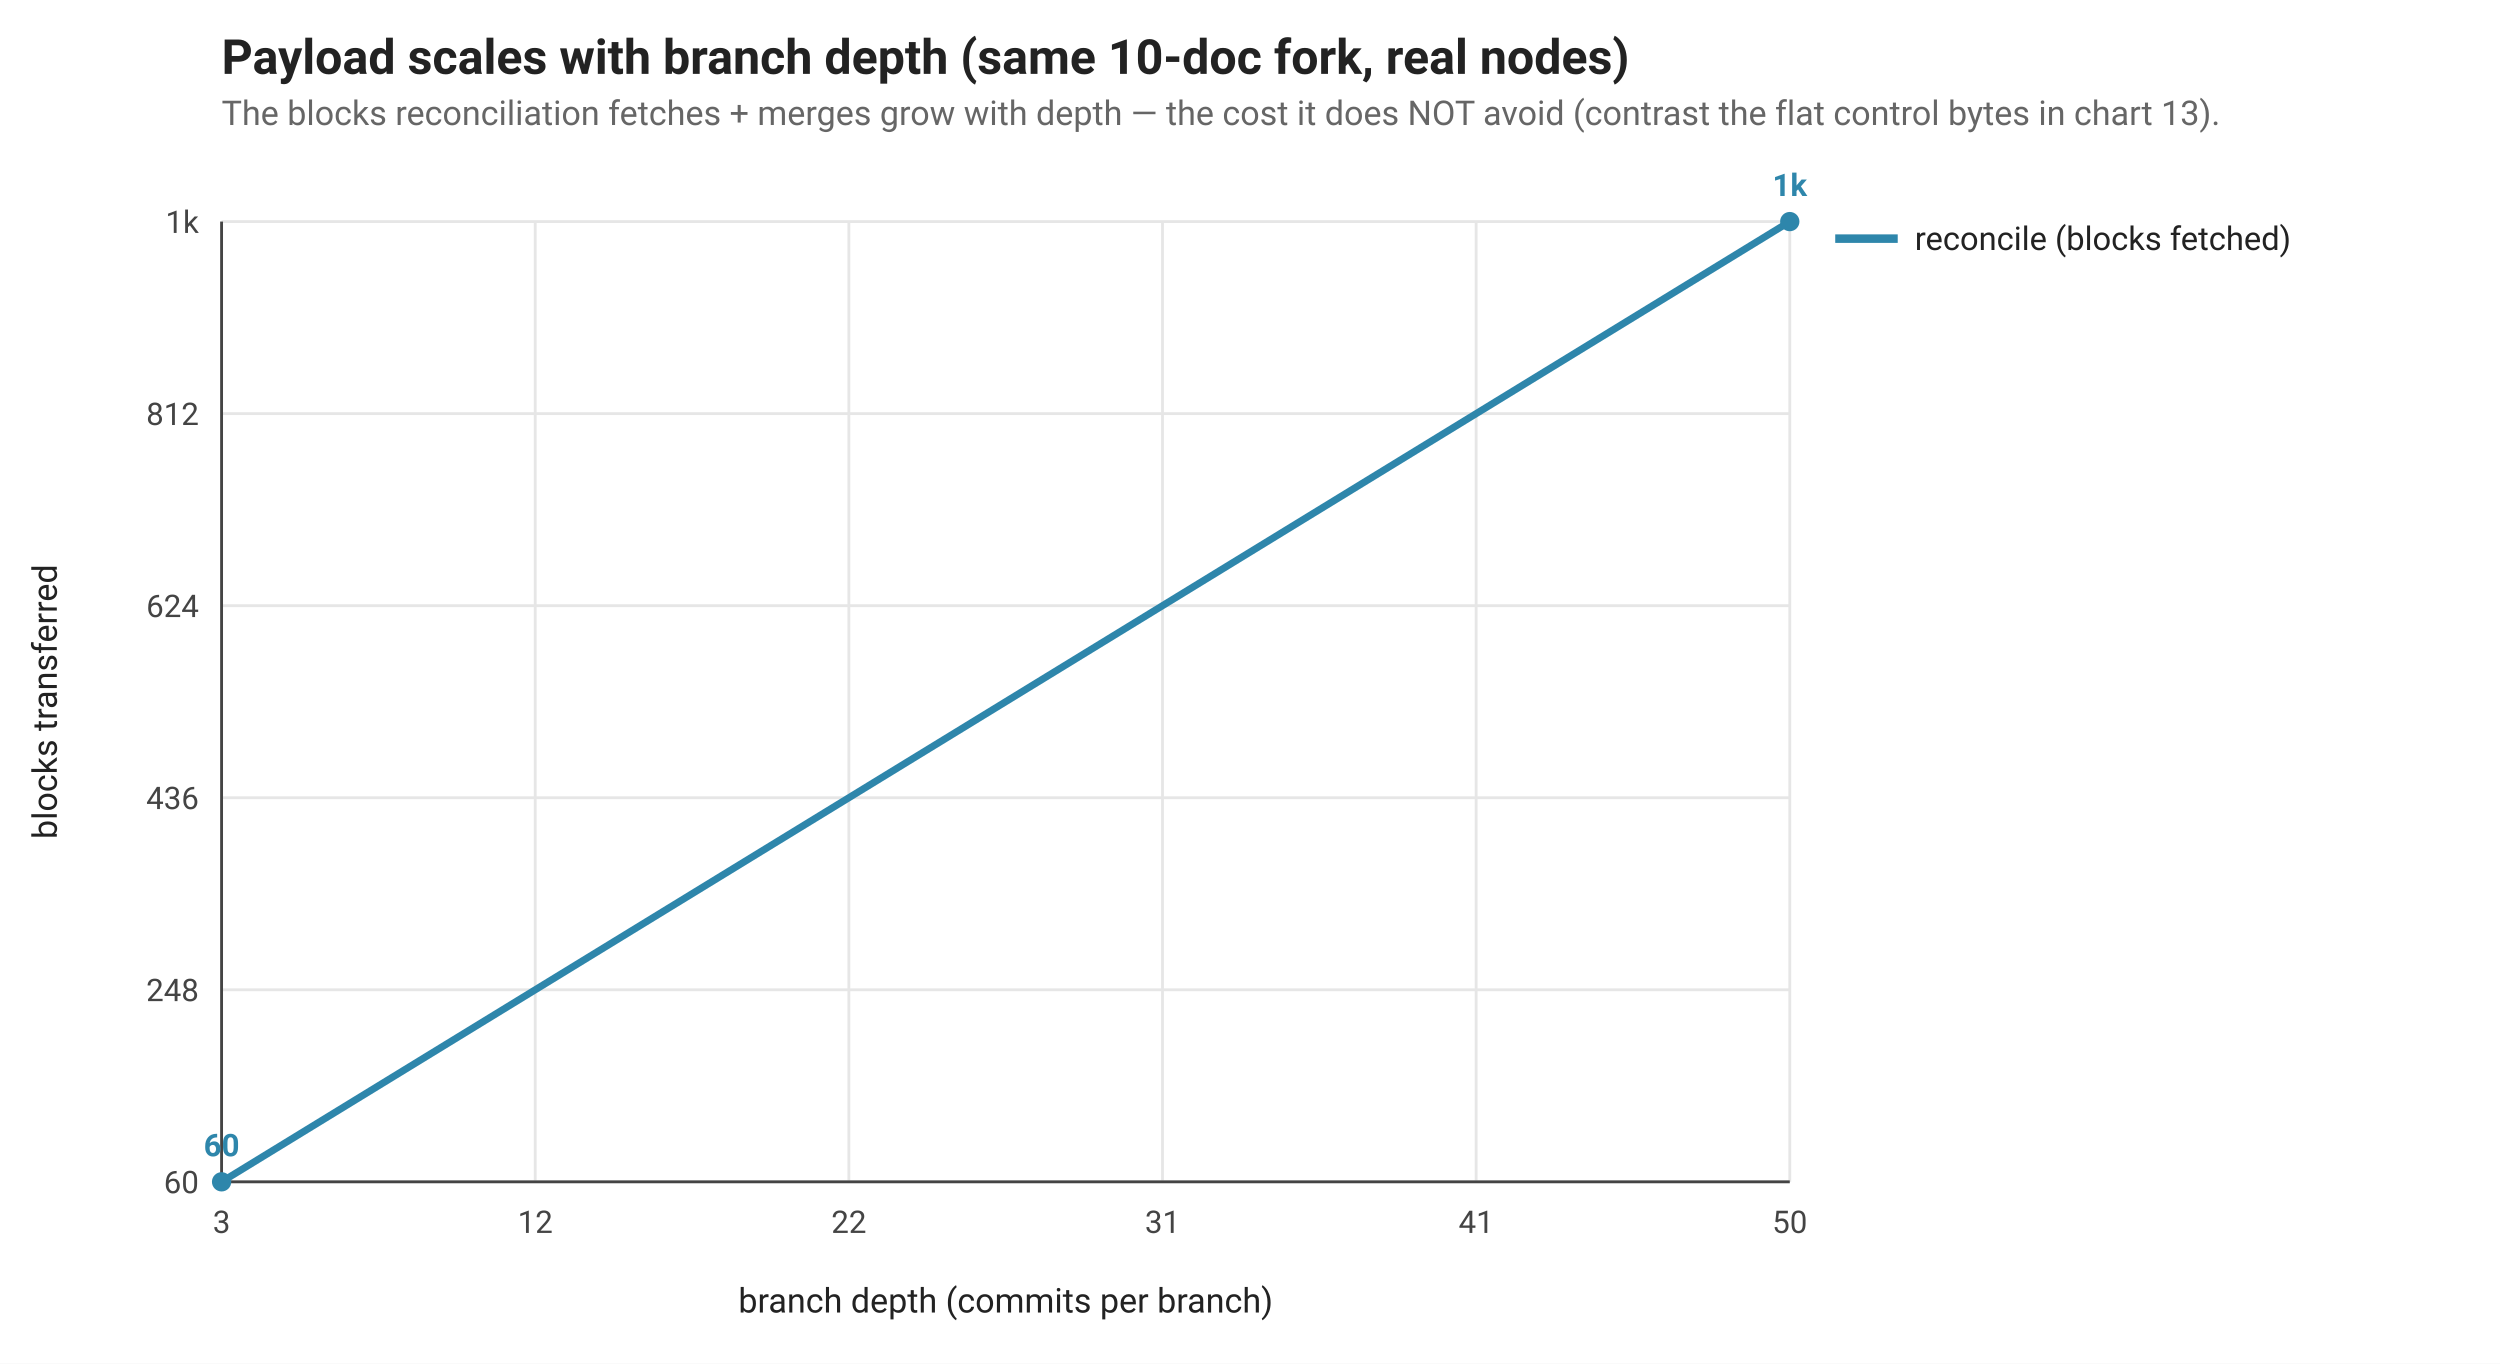
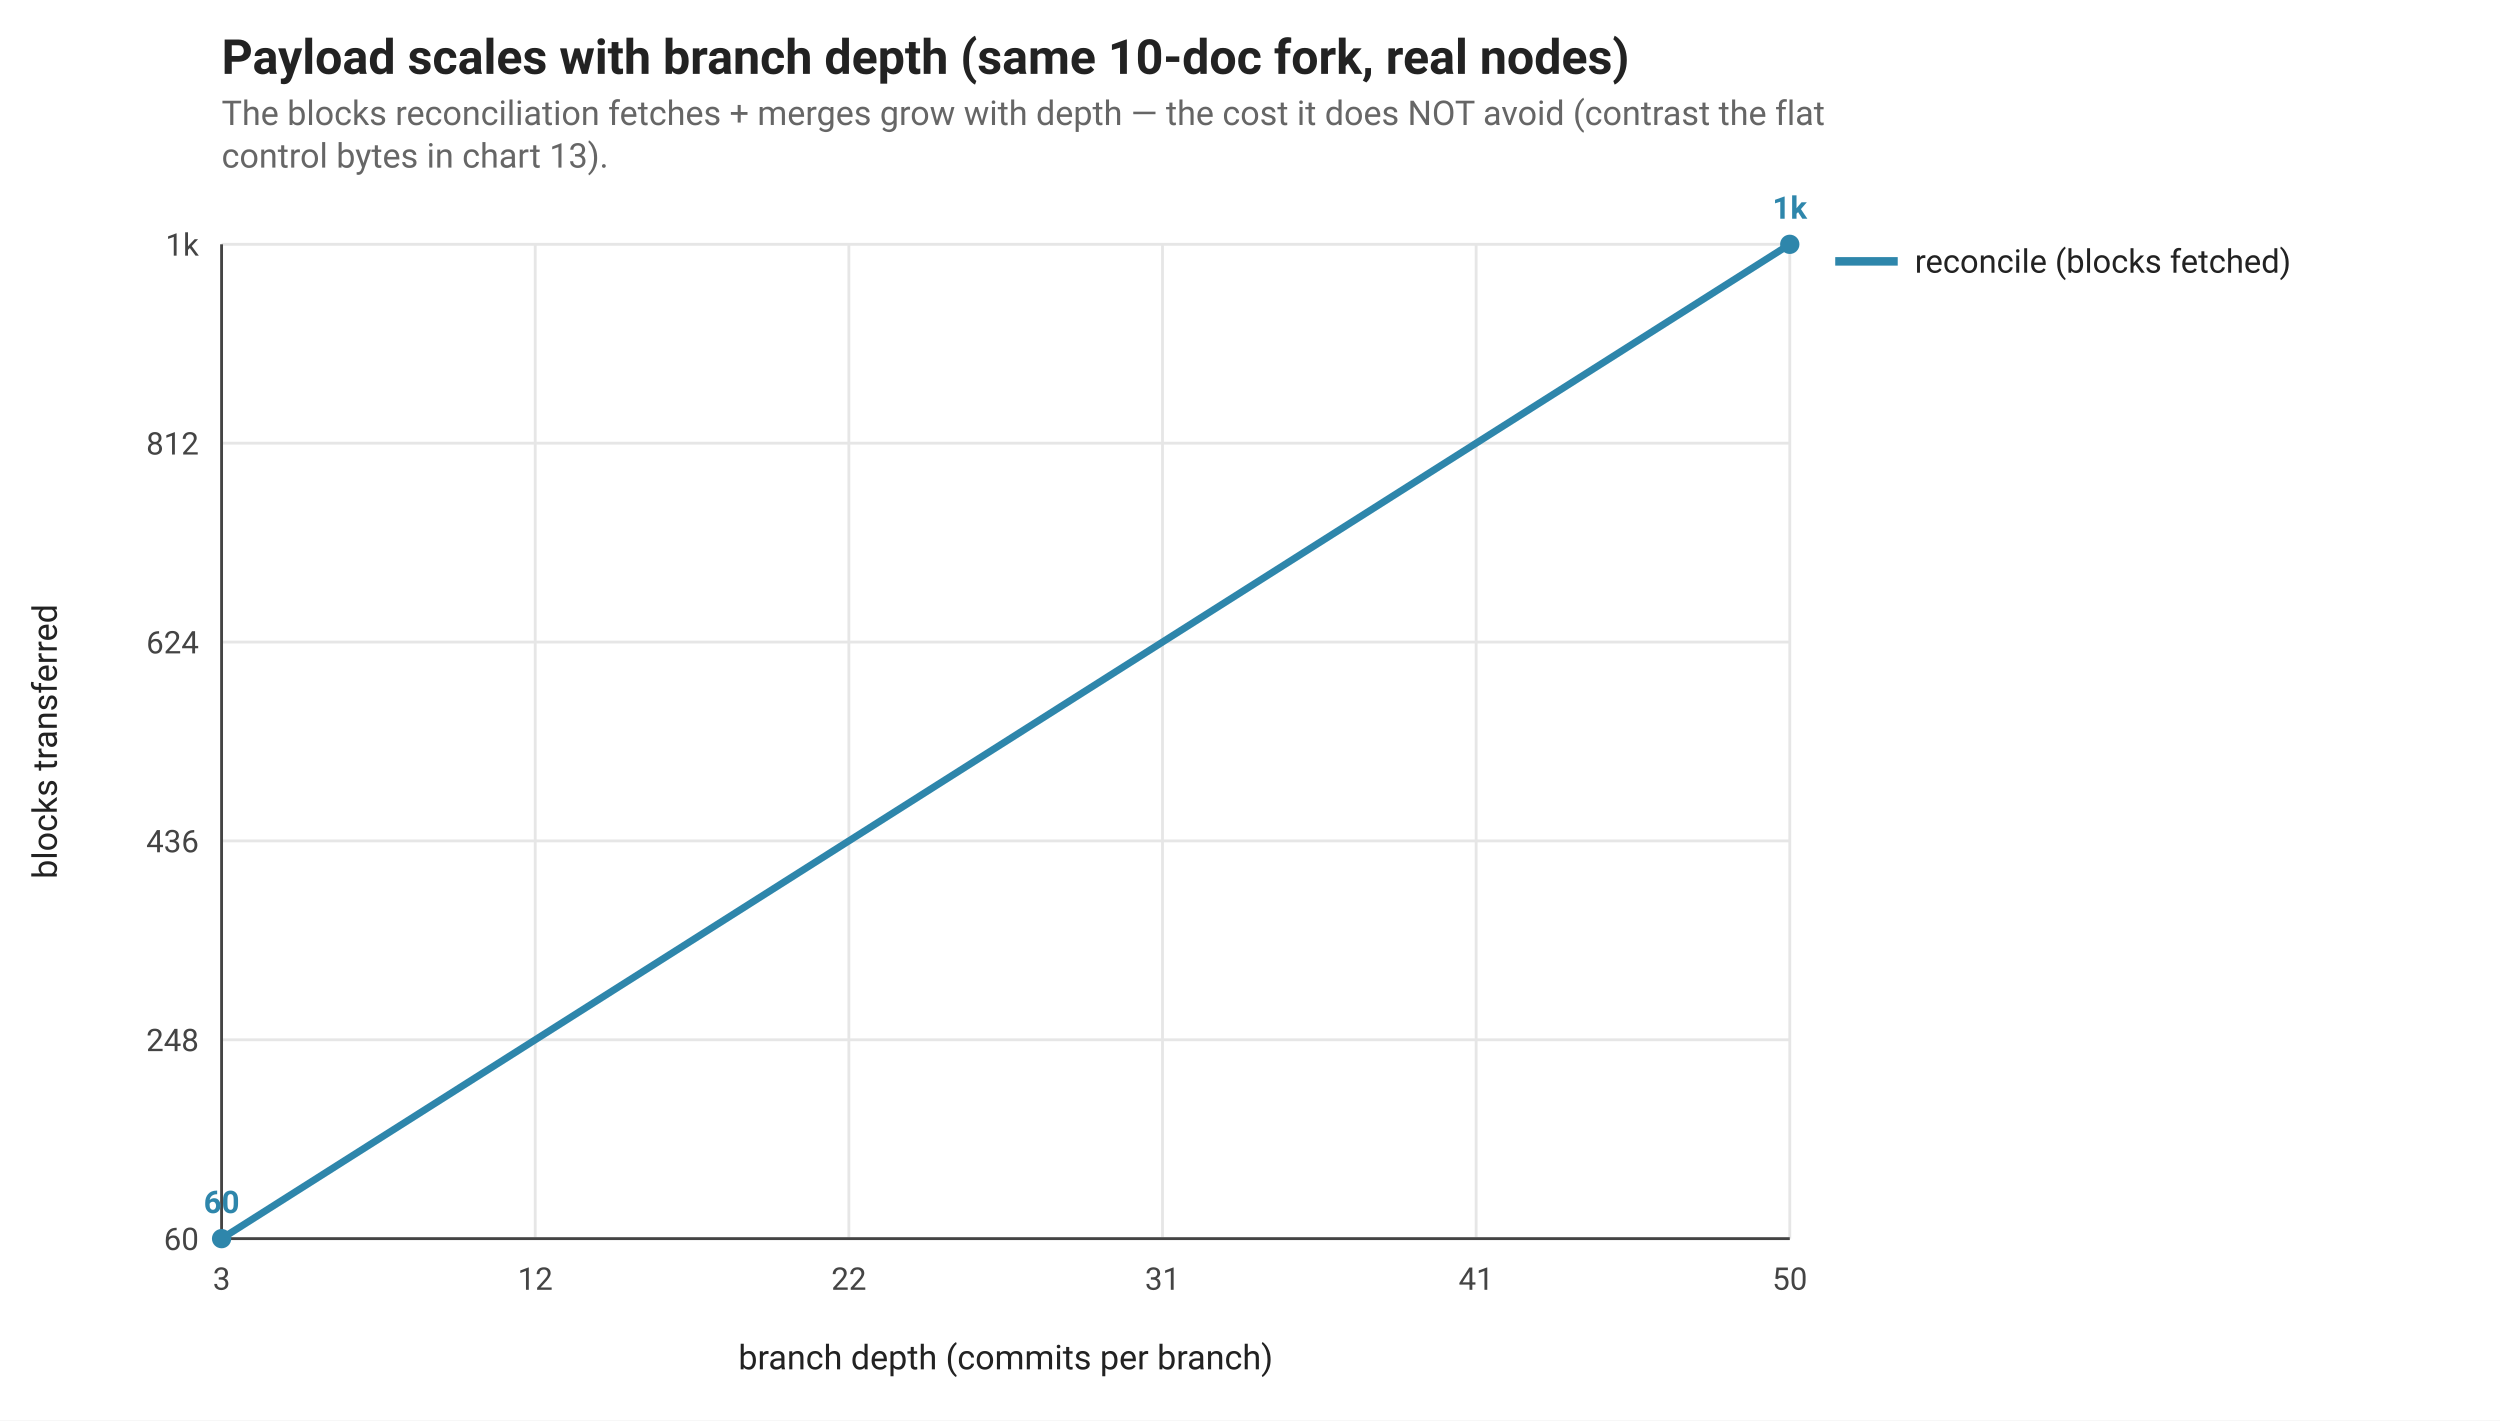
- <svg xmlns="http://www.w3.org/2000/svg" width="880" height="480" viewBox="0 0 880 480" font-family="-apple-system,Segoe UI,Roboto,sans-serif">
-   <rect width="880" height="480" fill="white" />
+ <svg xmlns="http://www.w3.org/2000/svg" width="880" height="500" viewBox="0 0 880 500" font-family="-apple-system,Segoe UI,Roboto,sans-serif">
+   <rect width="880" height="500" fill="white" />
  <text x="78" y="26" font-size="17" font-weight="700" fill="#222222">Payload scales with branch depth (same 10-doc fork, real nodes)</text>
-   <text x="78" y="44" font-size="12" fill="#666">The blocks reconciliation fetches + merges grow with depth — the cost it does NOT avoid (contrast the flat control bytes in chart 13).</text>
-   <line x1="78" y1="416.0" x2="630" y2="416.0" stroke="#e6e6e6" />
-   <text x="70" y="420.0" font-size="11" fill="#444444" text-anchor="end">60</text>
-   <line x1="78" y1="348.4" x2="630" y2="348.4" stroke="#e6e6e6" />
-   <text x="70" y="352.4" font-size="11" fill="#444444" text-anchor="end">248</text>
-   <line x1="78" y1="280.8" x2="630" y2="280.8" stroke="#e6e6e6" />
-   <text x="70" y="284.8" font-size="11" fill="#444444" text-anchor="end">436</text>
-   <line x1="78" y1="213.2" x2="630" y2="213.2" stroke="#e6e6e6" />
-   <text x="70" y="217.2" font-size="11" fill="#444444" text-anchor="end">624</text>
-   <line x1="78" y1="145.6" x2="630" y2="145.6" stroke="#e6e6e6" />
-   <text x="70" y="149.6" font-size="11" fill="#444444" text-anchor="end">812</text>
-   <line x1="78" y1="78.0" x2="630" y2="78.0" stroke="#e6e6e6" />
-   <text x="70" y="82.0" font-size="11" fill="#444444" text-anchor="end">1k</text>
-   <line x1="78.0" y1="78" x2="78.0" y2="416" stroke="#e6e6e6" />
-   <text x="78.0" y="434.0" font-size="11" fill="#444444" text-anchor="middle">3</text>
-   <line x1="188.4" y1="78" x2="188.4" y2="416" stroke="#e6e6e6" />
-   <text x="188.4" y="434.0" font-size="11" fill="#444444" text-anchor="middle">12</text>
-   <line x1="298.8" y1="78" x2="298.8" y2="416" stroke="#e6e6e6" />
-   <text x="298.8" y="434.0" font-size="11" fill="#444444" text-anchor="middle">22</text>
-   <line x1="409.2" y1="78" x2="409.2" y2="416" stroke="#e6e6e6" />
-   <text x="409.2" y="434.0" font-size="11" fill="#444444" text-anchor="middle">31</text>
-   <line x1="519.6" y1="78" x2="519.6" y2="416" stroke="#e6e6e6" />
-   <text x="519.6" y="434.0" font-size="11" fill="#444444" text-anchor="middle">41</text>
-   <line x1="630.0" y1="78" x2="630.0" y2="416" stroke="#e6e6e6" />
-   <text x="630.0" y="434.0" font-size="11" fill="#444444" text-anchor="middle">50</text>
-   <line x1="78" y1="78" x2="78" y2="416" stroke="#444444" />
-   <line x1="78" y1="416" x2="630" y2="416" stroke="#444444" />
-   <text x="354" y="462" font-size="12" fill="#222222" text-anchor="middle">branch depth  (commits per branch)</text>
-   <text x="20" y="247" font-size="12" fill="#222222" text-anchor="middle" transform="rotate(-90 20 247)">blocks transferred</text>
-   <polyline points="78.0,416.0 630.0,78.0" fill="none" stroke="#2e86ab" stroke-width="2.5" />
-   <circle cx="78.0" cy="416.0" r="3.4" fill="#2e86ab" />
-   <circle cx="630.0" cy="78.0" r="3.4" fill="#2e86ab" />
-   <line x1="646" y1="84" x2="668" y2="84" stroke="#2e86ab" stroke-width="3" />
-   <text x="674" y="88" font-size="11.5" fill="#222222">reconcile (blocks fetched)</text>
-   <text x="78.0" y="407.0" font-size="11" font-weight="600" fill="#2e86ab" text-anchor="middle">60</text>
-   <text x="630.0" y="69.0" font-size="11" font-weight="600" fill="#2e86ab" text-anchor="middle">1k</text>
+   <text x="78" y="44" font-size="12" fill="#666">The blocks reconciliation fetches + merges grow with depth — the cost it does NOT avoid (contrast the flat</text>
+   <text x="78" y="59" font-size="12" fill="#666">control bytes in chart 13).</text>
+   <line x1="78" y1="436.0" x2="630" y2="436.0" stroke="#e6e6e6" />
+   <text x="70" y="440.0" font-size="11" fill="#444444" text-anchor="end">60</text>
+   <line x1="78" y1="366.0" x2="630" y2="366.0" stroke="#e6e6e6" />
+   <text x="70" y="370.0" font-size="11" fill="#444444" text-anchor="end">248</text>
+   <line x1="78" y1="296.0" x2="630" y2="296.0" stroke="#e6e6e6" />
+   <text x="70" y="300.0" font-size="11" fill="#444444" text-anchor="end">436</text>
+   <line x1="78" y1="226.0" x2="630" y2="226.0" stroke="#e6e6e6" />
+   <text x="70" y="230.0" font-size="11" fill="#444444" text-anchor="end">624</text>
+   <line x1="78" y1="156.0" x2="630" y2="156.0" stroke="#e6e6e6" />
+   <text x="70" y="160.0" font-size="11" fill="#444444" text-anchor="end">812</text>
+   <line x1="78" y1="86.0" x2="630" y2="86.0" stroke="#e6e6e6" />
+   <text x="70" y="90.0" font-size="11" fill="#444444" text-anchor="end">1k</text>
+   <line x1="78.0" y1="86" x2="78.0" y2="436" stroke="#e6e6e6" />
+   <text x="78.0" y="454.0" font-size="11" fill="#444444" text-anchor="middle">3</text>
+   <line x1="188.4" y1="86" x2="188.4" y2="436" stroke="#e6e6e6" />
+   <text x="188.4" y="454.0" font-size="11" fill="#444444" text-anchor="middle">12</text>
+   <line x1="298.8" y1="86" x2="298.8" y2="436" stroke="#e6e6e6" />
+   <text x="298.8" y="454.0" font-size="11" fill="#444444" text-anchor="middle">22</text>
+   <line x1="409.2" y1="86" x2="409.2" y2="436" stroke="#e6e6e6" />
+   <text x="409.2" y="454.0" font-size="11" fill="#444444" text-anchor="middle">31</text>
+   <line x1="519.6" y1="86" x2="519.6" y2="436" stroke="#e6e6e6" />
+   <text x="519.6" y="454.0" font-size="11" fill="#444444" text-anchor="middle">41</text>
+   <line x1="630.0" y1="86" x2="630.0" y2="436" stroke="#e6e6e6" />
+   <text x="630.0" y="454.0" font-size="11" fill="#444444" text-anchor="middle">50</text>
+   <line x1="78" y1="86" x2="78" y2="436" stroke="#444444" />
+   <line x1="78" y1="436" x2="630" y2="436" stroke="#444444" />
+   <text x="354" y="482" font-size="12" fill="#222222" text-anchor="middle">branch depth  (commits per branch)</text>
+   <text x="20" y="261" font-size="12" fill="#222222" text-anchor="middle" transform="rotate(-90 20 261)">blocks transferred</text>
+   <polyline points="78.0,436.0 630.0,86.0" fill="none" stroke="#2e86ab" stroke-width="2.5" />
+   <circle cx="78.0" cy="436.0" r="3.4" fill="#2e86ab" />
+   <circle cx="630.0" cy="86.0" r="3.4" fill="#2e86ab" />
+   <line x1="646" y1="92" x2="668" y2="92" stroke="#2e86ab" stroke-width="3" />
+   <text x="674" y="96" font-size="11.5" fill="#222222">reconcile (blocks fetched)</text>
+   <text x="78.0" y="427.0" font-size="11" font-weight="600" fill="#2e86ab" text-anchor="middle">60</text>
+   <text x="630.0" y="77.0" font-size="11" font-weight="600" fill="#2e86ab" text-anchor="middle">1k</text>
</svg>
